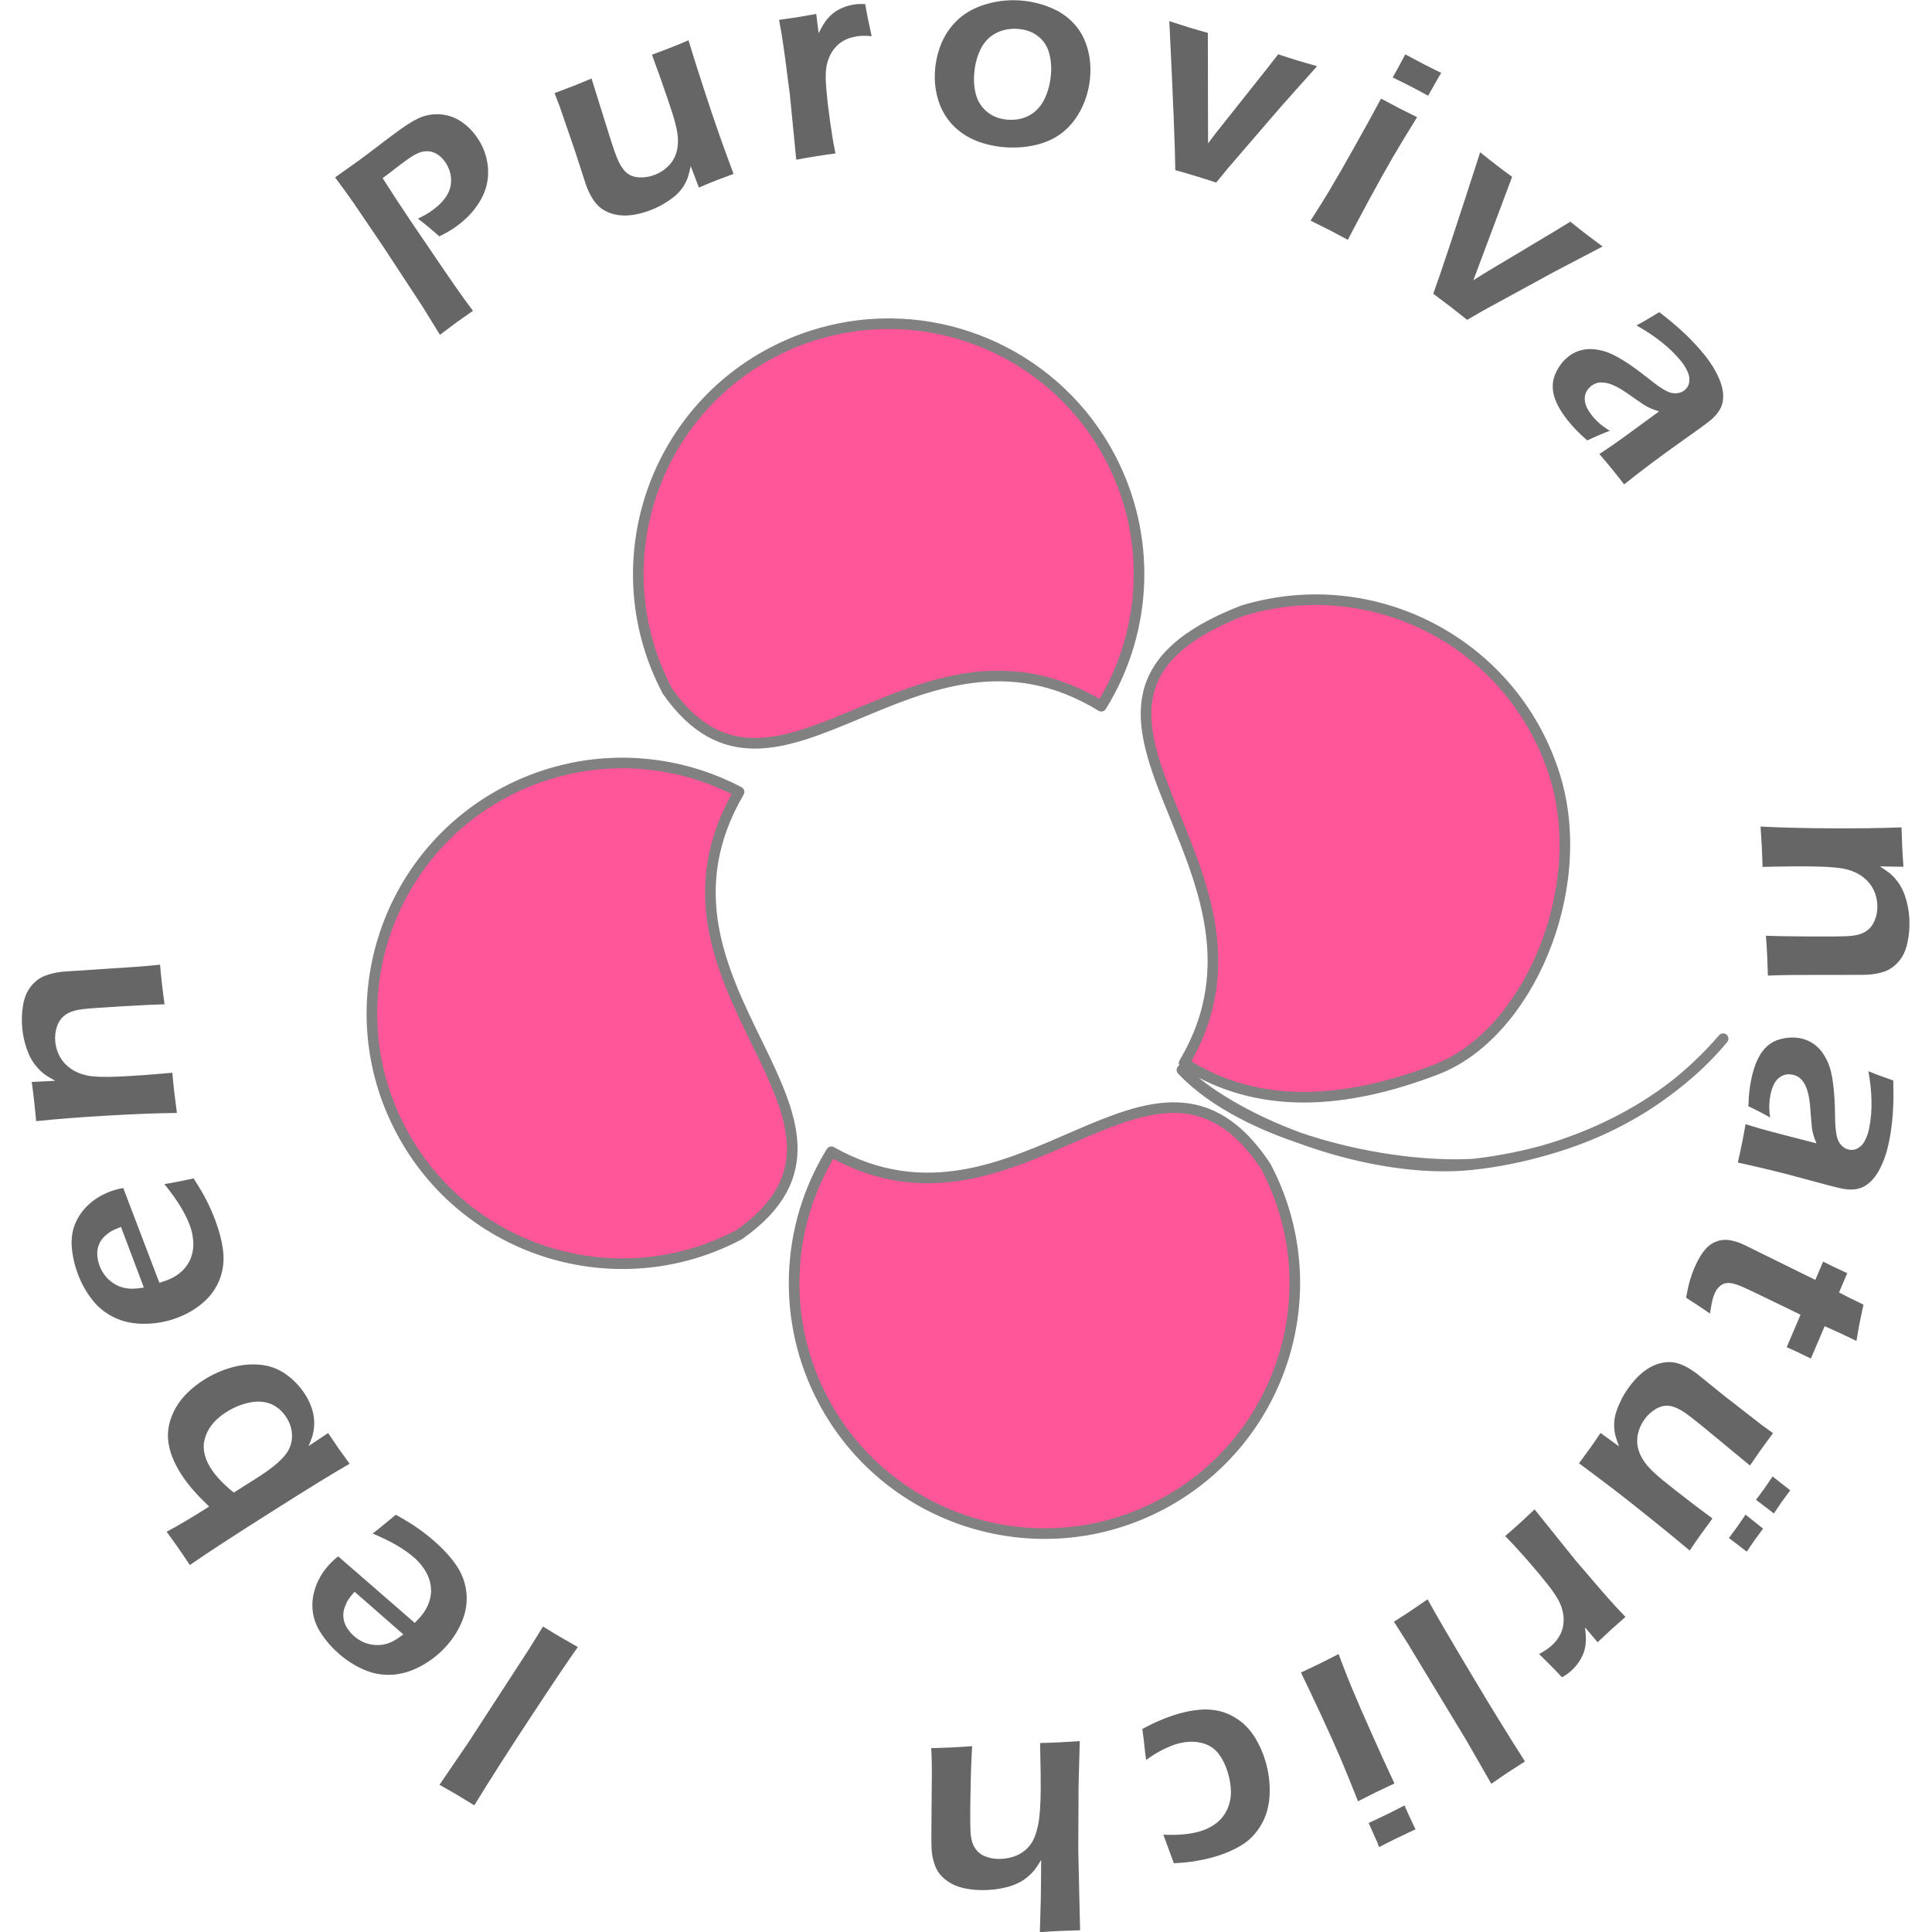
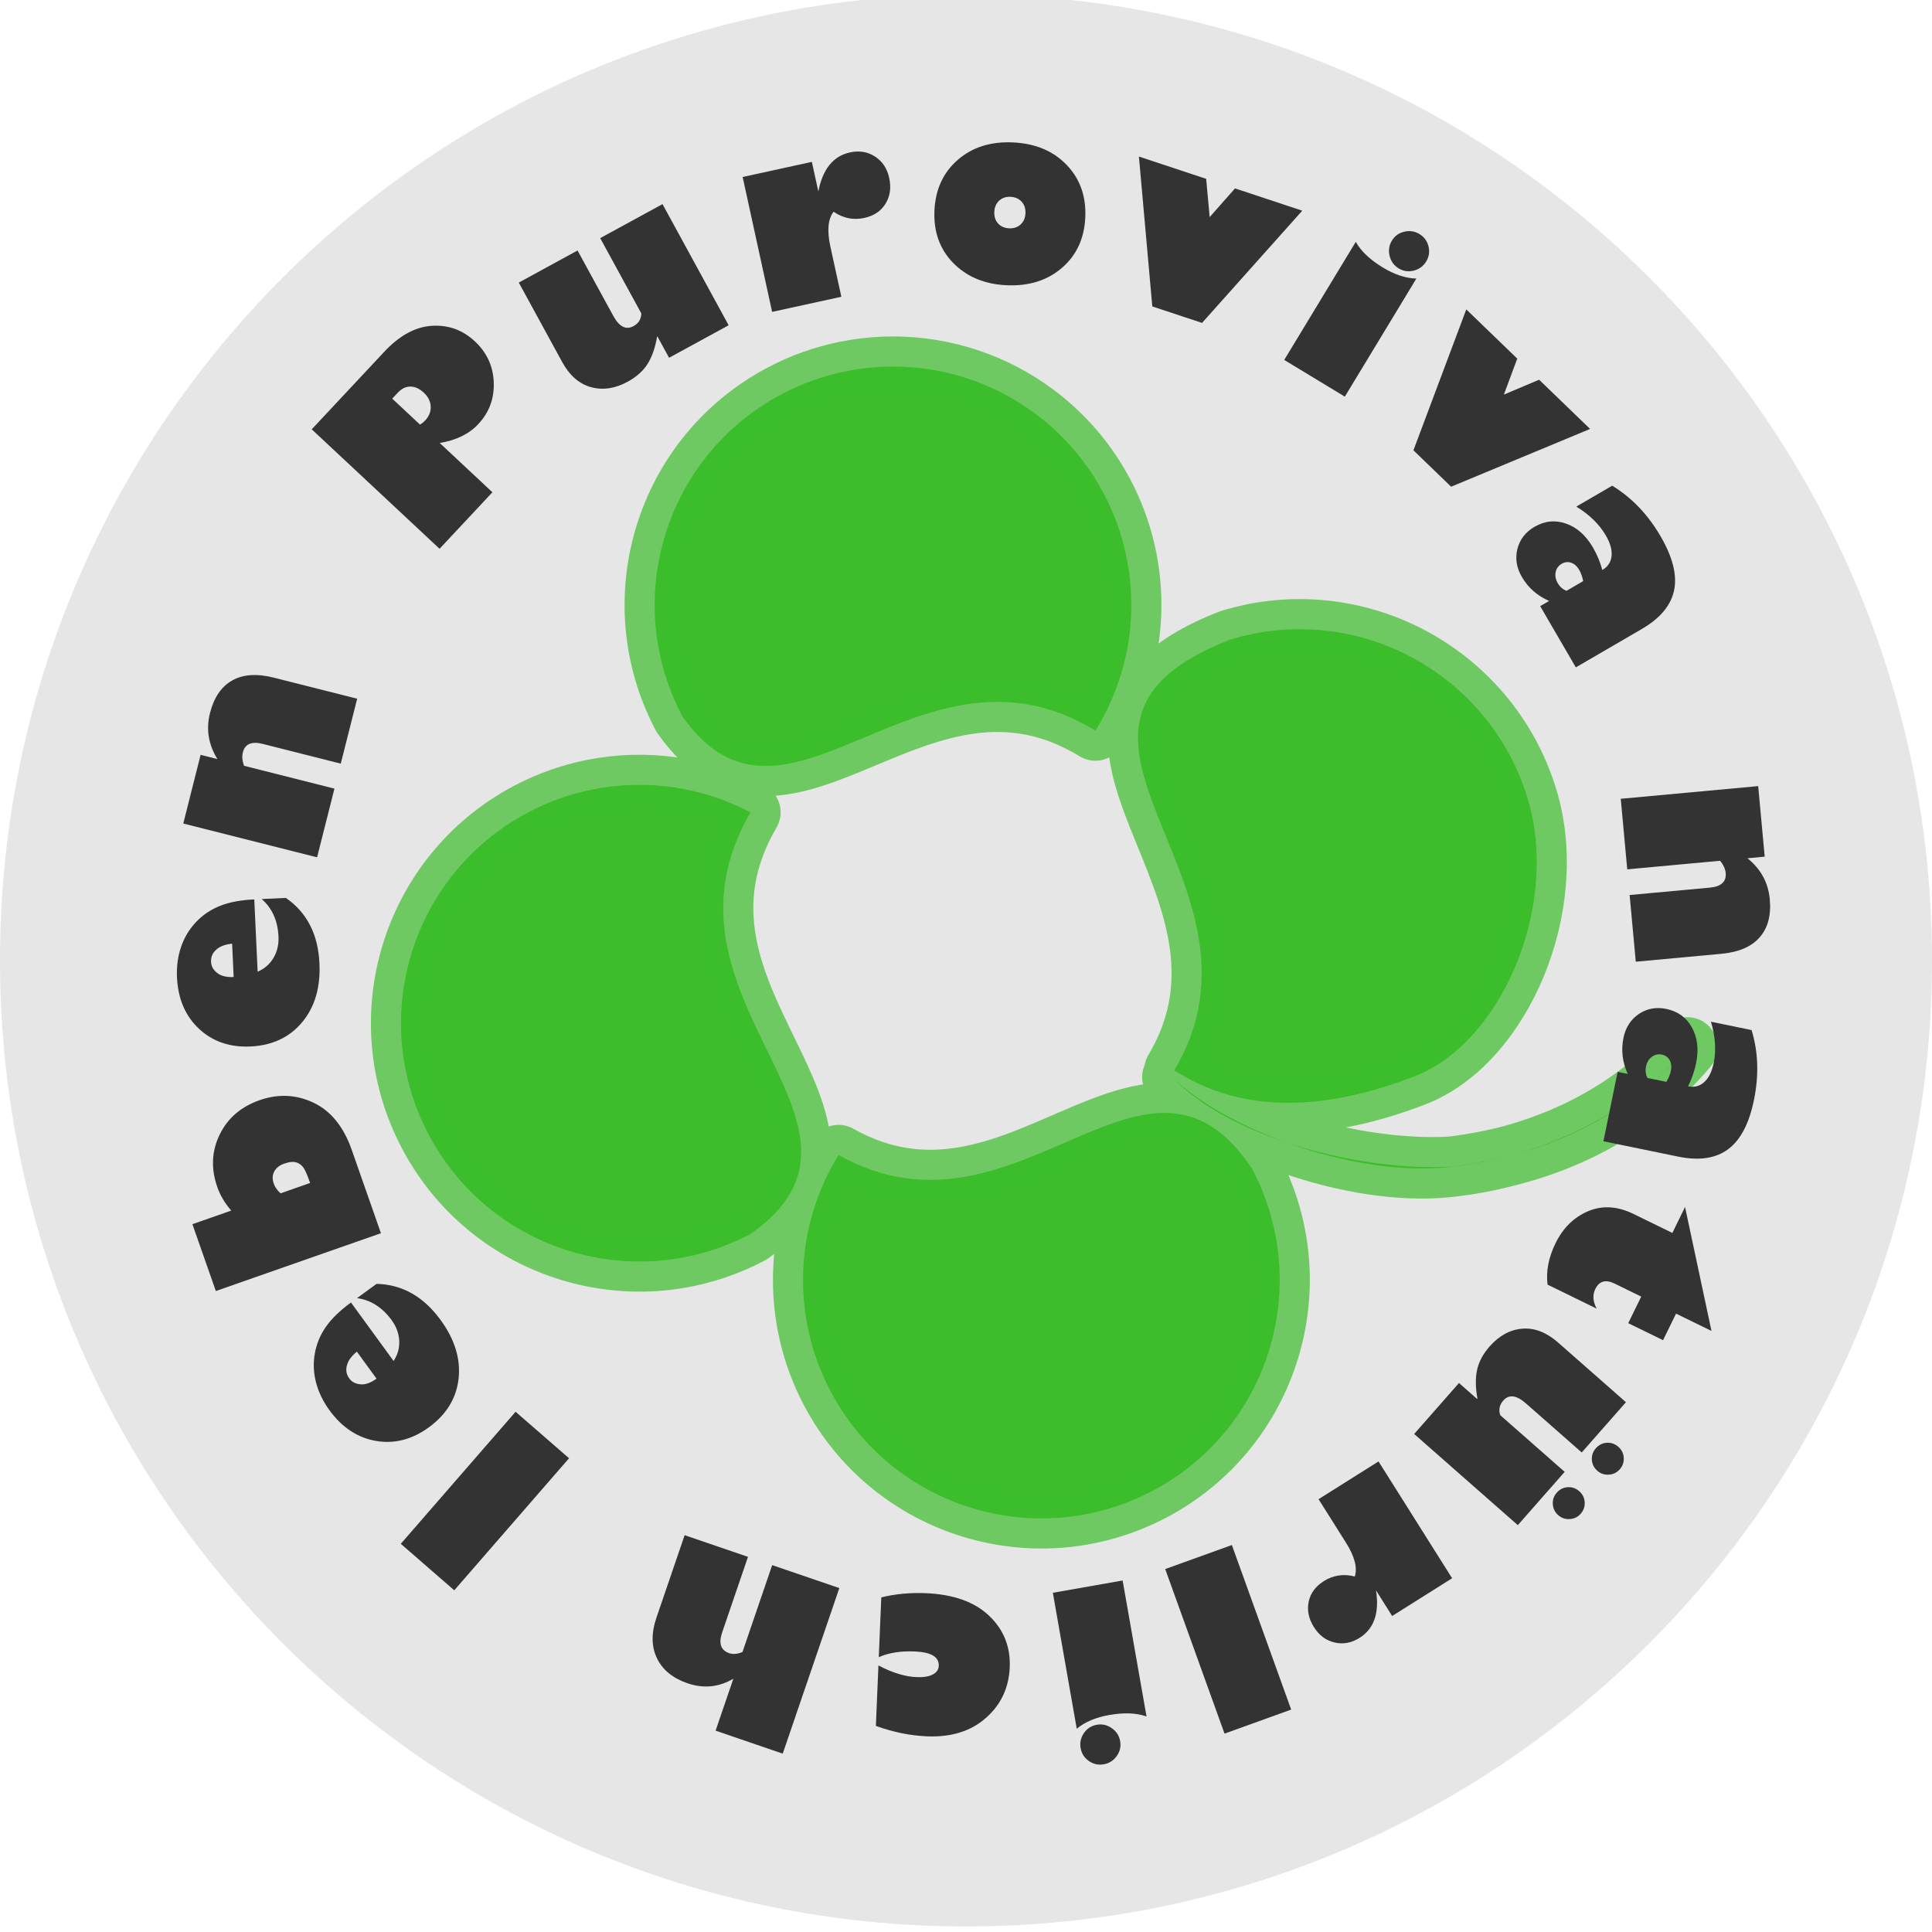
- <svg xmlns="http://www.w3.org/2000/svg" width="30mm" height="30mm" version="1.1" viewBox="0 0 30 30">
-   <g transform="matrix(.1733 0 0 .1733 -1.871 -2.499)">
-     <path d="m85.99 43.87c-2.109 0.425-4.145 1.152-6.047 2.157-10.95 5.789-15.14 19.36-9.349 30.31 9.81 13.99 22.24-8.81 38.88 1.359 4.21-6.773 4.508-15.27 0.781-22.32-4.645-8.789-14.52-13.47-24.27-11.51zm38.12 24.76c-0.653 0.136-1.299 0.301-1.937 0.494-21.67 8.391 5.347 22.71-5.279 40.55 6.641 4.269 14.45 3.698 22.61 0.567 8.162-3.132 13.72-16.02 10.65-26.16-3.371-11.11-14.67-17.82-26.04-15.45zm18.82 50.09c-7.991 0.492-20.64-2.509-26.23-8.429 4.952 4.862 16.99 9.44 26 8.478 9.01-0.962 17.45-5.192 22.49-11.28-5.515 6.396-12.96 10.11-22.27 11.23zm-80.81-35.49c-2.109 0.425-4.145 1.152-6.047 2.157-10.95 5.789-15.14 19.36-9.349 30.31 5.789 10.95 19.36 15.14 30.31 9.349 14.68-10.34-10.32-22.03-0.017-39.67-4.571-2.411-9.834-3.17-14.9-2.148zm23.17 34.39c-4.173 6.764-4.455 15.23-0.741 22.26 5.789 10.95 19.36 15.14 30.31 9.349 10.95-5.789 15.14-19.36 9.349-30.31-10.04-15.12-22.06 8.175-38.92-1.295z" style="fill-rule:evenodd;fill:#f59;opacity:.99;paint-order:fill markers stroke;stroke-dashoffset:9.692;stroke-linecap:round;stroke-linejoin:round;stroke-width:.952;stroke:#808080" />
-     <g transform="rotate(-60.14 97.88 101.9)" style="fill:#666;font-variant-caps:normal;font-variant-east-asian:normal;font-variant-ligatures:normal;font-variant-numeric:normal;stroke-width:.265" aria-label="Puroviva natürlich leben">
-       <path d="m124 31.94 1.407-2.59 2.948-5.814 2.07-4.25q0.275-0.583 0.544-1.183 0.198-0.441 0.583-1.329 1.438 0.672 2.344 1.079 0.724 0.325 2.029 0.87 1.305 0.545 2.063 0.885 1.562 0.701 2.196 1.257 0.669 0.599 1.019 1.395 0.35 0.796 0.32 1.68-0.036 0.99-0.468 1.952-0.655 1.46-1.929 2.329-1.257 0.863-2.811 0.873-1.554 0.01-3.127-0.696-0.769-0.345-1.57-0.894 0.279-1.289 0.424-2.46 0.636 0.462 1.326 0.771 0.939 0.421 1.756 0.448 0.817 0.027 1.509-0.424 0.697-0.462 1.057-1.266 0.213-0.475 0.221-0.948 8e-3 -0.472-0.214-0.857-0.21-0.38-0.571-0.637-0.344-0.263-1.068-0.588-0.634-0.284-1.289-0.551-0.655-0.267-1.153-0.49-1.131 2.157-2.107 4.152l-2.075 4.262q-1.098 2.267-1.581 3.342-0.183 0.407-0.517 1.182l-1.631-0.759q-0.317-0.142-1.708-0.739z" style="fill:#666;font-variant-caps:normal;font-variant-east-asian:normal;font-variant-ligatures:normal;font-variant-numeric:normal;stroke-width:.265" />
-       <path d="m149.6 47.58q-0.837-0.701-1.292-1.065-0.572-0.457-1.314-1.018l1.305-1.593q-0.597 0.19-1.001 0.279-0.397 0.08-0.92 0.059-0.515-0.031-1.019-0.195-0.496-0.174-1.069-0.489-0.572-0.298-1.133-0.747-1.085-0.867-1.642-1.82-0.549-0.962-0.512-1.981 0.046-1.011 0.998-2.203l0.163-0.203 2.153-2.376 2.778-3.178q0.327-0.39 0.799-0.981 0.905 0.755 1.428 1.173 0.552 0.441 1.353 1.049l-3.85 4.162q-0.439 0.49-0.745 0.833-0.288 0.341-0.412 0.496-0.557 0.698-0.726 1.325-0.151 0.626 0.169 1.278 0.33 0.66 0.921 1.133 0.562 0.449 1.236 0.639 0.61 0.17 1.209 0.077 0.608-0.086 1.303-0.498 0.505-0.295 1.197-0.981 0.494-0.479 1.589-1.73 1.332-1.508 2.654-3.102 0.944 0.786 1.447 1.189 0.572 0.457 1.304 1.01-1.223 1.293-3.014 3.275-1.783 1.973-2.915 3.29-1.125 1.308-2.439 2.893z" style="fill:#666;font-variant-caps:normal;font-variant-east-asian:normal;font-variant-ligatures:normal;font-variant-numeric:normal;stroke-width:.265" />
-       <path d="m153.5 51.82 4.808-3.424 2.725-2.075q0.836-0.643 1.665-1.314 0.145-0.117 0.901-0.76 0.706 0.913 1.049 1.337 0.398 0.492 1.072 1.287l-1.399 1.051q0.817-0.054 1.278 0.003 0.471 0.05 0.911 0.22 0.448 0.18 0.864 0.497 0.416 0.318 0.751 0.732 0.312 0.386 0.543 0.869-0.897 0.725-2.206 1.927-0.306-0.694-0.68-1.157-0.452-0.559-0.977-0.853-0.507-0.292-1.135-0.358-0.611-0.065-1.291 0.119-0.553 0.144-1.27 0.58-0.564 0.328-1.826 1.253-1.254 0.934-2.431 1.885-0.453 0.366-1.115 0.949-0.573-0.749-1.064-1.356-0.483-0.598-1.173-1.412z" style="fill:#666;font-variant-caps:normal;font-variant-east-asian:normal;font-variant-ligatures:normal;font-variant-numeric:normal;stroke-width:.265" />
-       <path d="m175.8 61.99q0.641 1.274 0.838 2.633 0.214 1.364-0.133 2.552-0.33 1.193-1.21 2.149-0.869 0.951-2.065 1.552-1.263 0.635-2.655 0.794-1.392 0.159-2.668-0.227-1.266-0.391-2.316-1.403-1.034-1.007-1.731-2.392-0.646-1.285-0.855-2.638-0.192-1.347 0.161-2.552t1.232-2.188q0.885-0.973 2.082-1.575 1.219-0.613 2.522-0.782 1.303-0.169 2.58 0.216 1.282 0.396 2.405 1.442 1.123 1.046 1.814 2.42zm-2.282 1.148q-0.485-0.964-1.346-1.489-0.844-0.519-1.964-0.428-1.115 0.102-2.212 0.654-0.964 0.485-1.567 1.163-0.597 0.689-0.717 1.61-0.114 0.932 0.365 1.885 0.49 0.975 1.335 1.467 0.861 0.497 1.975 0.395 1.131-0.097 2.261-0.665 0.92-0.463 1.528-1.129 0.609-0.667 0.717-1.582 0.114-0.904-0.376-1.879z" style="fill:#666;font-variant-caps:normal;font-variant-east-asian:normal;font-variant-ligatures:normal;font-variant-numeric:normal;stroke-width:.265" />
-       <path d="m169.6 81.74q2.368-1.383 11.31-7.111 0.22 1.069 0.397 1.843 0.189 0.822 0.41 1.675l-8.575 4.944 1.14 0.146 7.526 1.137q0.528 0.083 1.38 0.192 0.203 0.997 0.381 1.77 0.18 0.786 0.434 1.784l-4.719-0.992-7.122-1.37-1.706-0.283q-0.225-1.094-0.395-1.831-0.177-0.774-0.462-1.904z" style="fill:#666;font-variant-caps:normal;font-variant-east-asian:normal;font-variant-ligatures:normal;font-variant-numeric:normal;stroke-width:.265" />
-       <path d="m186.5 94.5q1.278-0.009 1.96-0.04l0.397-0.018q0.026 1.129 0.059 1.835 0.044 0.966 0.106 1.795-0.311-0.023-0.709-0.017l-1.651 0.013q-0.018-0.943-0.054-1.736t-0.108-1.833zm-14.79 0.003q1.867 0.101 3.122 0.119 1.988 0.034 4.581 0.003 2.594-0.019 4.925-0.088 0.03 1.215 0.058 1.822 0.025 0.557 0.107 1.808-2.164-0.075-4.126-0.098-1.962-0.01-4.492 0.055-2.53 0.065-4.004 0.133-0.026-1.129-0.058-1.81-0.029-0.644-0.113-1.944z" style="fill:#666;font-variant-caps:normal;font-variant-east-asian:normal;font-variant-ligatures:normal;font-variant-numeric:normal;stroke-width:.265" />
-       <path d="m171.5 107.3q2.703-0.459 13.09-2.665-0.172 1.078-0.278 1.865-0.114 0.836-0.207 1.712l-9.768 1.602 1.016 0.538 6.642 3.718q0.465 0.263 1.224 0.667-0.162 1.004-0.268 1.791-0.108 0.799-0.223 1.822l-4.066-2.592-6.181-3.793-1.497-0.867q0.175-1.103 0.277-1.852 0.107-0.786 0.239-1.945z" style="fill:#666;font-variant-caps:normal;font-variant-east-asian:normal;font-variant-ligatures:normal;font-variant-numeric:normal;stroke-width:.265" />
-       <path d="m178.1 124.5q0.772 0.482 1.094 0.645 0.318 0.175 0.962 0.541-0.233 1.717-0.544 2.979-0.311 1.262-0.741 2.386-0.488 1.274-1.197 2.224-0.698 0.955-1.577 1.308t-2.095-0.112q-0.66-0.253-3.299-1.476-2.628-1.219-5.498-2.359 0.36-0.871 0.644-1.613 0.271-0.707 0.611-1.665 1.344 0.687 3.15 1.485l2.826 1.255q-0.121-0.551-0.148-0.827-0.027-0.276-0.02-0.606 0.018-0.325 0.089-1.135 0.083-0.805 0.101-1.303 0.018-0.498-0.041-0.932-0.052-0.418-0.202-0.755-0.139-0.332-0.36-0.55-0.215-0.202-0.516-0.317-0.486-0.186-0.952-0.046-0.458 0.156-0.761 0.532-0.303 0.375-0.525 0.954-0.142 0.371-0.239 0.798-0.102 0.439-0.136 1.223-0.567-0.496-1.751-1.322 0.176-0.875 0.328-1.375 0.152-0.5 0.311-0.917 0.559-1.459 1.312-2.247 0.753-0.787 1.783-0.911 1.026-0.112 1.894 0.221 0.498 0.191 0.918 0.551 0.42 0.36 0.697 0.851 0.277 0.491 0.443 1.166 0.178 0.679 0.14 1.82-0.027 1.145-0.302 2.939-0.076 0.476-0.13 0.999-0.043 0.528-0.022 0.855 0.017 0.338 0.134 0.622 0.129 0.288 0.313 0.465 0.18 0.189 0.412 0.277 0.452 0.173 0.88-8e-3 0.424-0.17 0.721-0.6 0.305-0.414 0.522-0.982 0.807-2.108 0.776-5.042z" style="fill:#666;font-variant-caps:normal;font-variant-east-asian:normal;font-variant-ligatures:normal;font-variant-numeric:normal;stroke-width:.265" />
-       <path d="m144.7 156.5q1.28 2.524 3.019 5.578 1.729 3.061 3.208 5.413-0.974 0.595-1.548 0.964-0.678 0.435-1.427 0.945l-1.024-1.848q-0.029 0.667-0.095 1.092-0.076 0.432-0.285 0.934-0.219 0.509-0.546 0.94-0.338 0.438-0.81 0.873-0.482 0.442-1.067 0.817-0.929 0.596-1.929 0.899-1.003 0.32-1.853 0.143-0.85-0.177-1.406-0.675-0.555-0.498-0.991-1.177-0.181-0.282-0.545-0.918l-2.708-4.702q-0.568-0.977-1.247-2.058 0.838-0.508 1.423-0.883 0.793-0.509 1.584-1.046 0.499 0.962 1.821 3.297 1.328 2.345 1.797 3.076 0.529 0.825 1.112 1.158t1.303 0.239q0.71-0.087 1.347-0.496 0.626-0.402 1.015-0.99 0.389-0.588 0.491-1.302 0.116-0.738-0.096-1.574-0.229-0.885-1.192-2.639-0.853-1.56-2.398-4.105 0.817-0.495 1.464-0.91 0.658-0.422 1.584-1.046z" style="fill:#666;font-variant-caps:normal;font-variant-east-asian:normal;font-variant-ligatures:normal;font-variant-numeric:normal;stroke-width:.265" />
-       <path d="m130.5 175.8q0.117 0.902 0.196 1.255 0.067 0.357 0.192 1.086-1.475 0.909-2.648 1.47-1.173 0.561-2.314 0.941-1.294 0.431-2.479 0.486-1.181 0.066-2.012-0.389-0.831-0.455-1.243-1.691-0.223-0.671-0.952-3.487-0.725-2.804-1.665-5.746 0.902-0.274 1.655-0.525 0.718-0.239 1.675-0.584 0.321 1.475 0.85 3.377l0.823 2.981q0.349-0.443 0.545-0.639 0.196-0.196 0.455-0.4 0.263-0.192 0.934-0.651 0.675-0.447 1.071-0.749 0.396-0.302 0.694-0.623 0.29-0.306 0.455-0.635 0.169-0.318 0.196-0.627 0.02-0.294-0.082-0.6-0.165-0.494-0.569-0.765-0.412-0.255-0.894-0.251-0.482 4e-3 -1.071 0.2-0.377 0.125-0.769 0.321-0.404 0.2-1.032 0.67 0.024-0.753-0.09-2.192 0.788-0.419 1.271-0.619 0.482-0.2 0.906-0.341 1.483-0.494 2.569-0.411 1.086 0.083 1.835 0.801 0.737 0.722 1.031 1.604 0.169 0.506 0.157 1.059-0.012 0.553-0.216 1.078t-0.62 1.082q-0.412 0.569-1.318 1.263-0.902 0.706-2.463 1.631-0.416 0.243-0.855 0.533-0.435 0.302-0.675 0.525-0.251 0.227-0.396 0.498-0.141 0.282-0.161 0.537-0.031 0.259 0.047 0.494 0.153 0.459 0.565 0.675 0.4 0.22 0.922 0.177 0.514-0.027 1.09-0.219 2.142-0.713 4.389-2.599z" style="fill:#666;font-variant-caps:normal;font-variant-east-asian:normal;font-variant-ligatures:normal;font-variant-numeric:normal;stroke-width:.265" />
-       <path d="m104.6 174.3q0.067-0.695 0.169-2.568 1.007-0.357 1.59-0.489t1.101-0.194q0.911-0.109 1.658-0.023 0.735 0.087 1.254 0.463 0.521 0.388 0.762 0.946 0.231 0.572 0.305 1.2 0.019 0.16 0.039 0.432 0.02 0.272 0.11 1.76l0.327 5.157 1.773-0.211q0.026 0.746 0.172 2.39l-1.86 0.222q0.011 0.723 0.141 2.444l-1.419 0.456q-0.445 0.141-1.713 0.616-0.112-1.673-0.273-3.127l-3.128 0.373q-0.112-1.673-0.197-2.387l3.14-0.374q-0.339-5.043-0.433-5.831-0.091-0.763-0.301-1.163-0.222-0.398-0.614-0.539-0.392-0.141-0.81-0.091-0.308 0.037-0.634 0.126-0.339 0.09-1.162 0.413z" style="fill:#666;font-variant-caps:normal;font-variant-east-asian:normal;font-variant-ligatures:normal;font-variant-numeric:normal;stroke-width:.265" />
-       <path d="m87.12 170.8q1.084 0.129 1.664 0.185 0.728 0.07 1.657 0.135l-0.222 2.047q0.396-0.485 0.686-0.781 0.289-0.284 0.738-0.552 0.448-0.256 0.96-0.394 0.51-0.125 1.163-0.174 0.641-0.063 1.358 6e-3 1.383 0.133 2.369 0.627 0.985 0.506 1.512 1.379 0.514 0.872 0.368 2.39l-0.025 0.259-0.504 3.166-0.59 4.18q-0.061 0.505-0.134 1.258-1.17-0.138-1.837-0.202-0.704-0.068-1.706-0.139l0.95-5.59q0.1-0.651 0.169-1.105 0.055-0.443 0.074-0.641 0.086-0.889-0.117-1.506-0.216-0.606-0.84-0.978-0.637-0.373-1.39-0.445-0.716-0.069-1.384 0.141-0.604 0.191-1.054 0.596-0.463 0.404-0.819 1.13-0.262 0.523-0.466 1.475-0.152 0.671-0.385 2.318-0.291 1.99-0.527 4.048-1.22-0.142-1.862-0.204-0.728-0.07-1.644-0.134 0.318-1.751 0.734-4.39 0.415-2.626 0.643-4.349 0.227-1.71 0.462-3.756zm3.442 15.23-0.304 1.989q-0.812-0.103-1.282-0.148-0.469-0.045-1.237-0.094l0.267-1.993q0.738 0.096 1.22 0.142 0.42 0.04 1.336 0.104zm4.173 0.402-0.291 1.99q-0.825-0.104-1.294-0.15-0.469-0.045-1.237-0.094 0.05-0.257 0.267-1.993 0.738 0.096 1.22 0.142 0.42 0.04 1.336 0.104z" style="fill:#666;font-variant-caps:normal;font-variant-east-asian:normal;font-variant-ligatures:normal;font-variant-numeric:normal;stroke-width:.265" />
-       <path d="m81.56 169.4-2.148 5.497-1.143 3.228q-0.347 0.996-0.674 2.011-0.057 0.177-0.338 1.129-1.09-0.377-1.61-0.544-0.602-0.194-1.601-0.489l0.595-1.646q-0.654 0.493-1.071 0.697-0.421 0.216-0.883 0.315-0.474 0.095-0.996 0.057t-1.03-0.201q-0.472-0.152-0.93-0.43 0.353-1.098 0.791-2.82 0.636 0.413 1.202 0.596 0.685 0.22 1.284 0.179 0.584-0.034 1.146-0.322 0.546-0.28 1.015-0.807 0.384-0.424 0.745-1.18 0.292-0.584 0.842-2.048 0.538-1.468 1.002-2.909 0.179-0.555 0.413-1.404 0.89 0.312 1.633 0.552 0.732 0.236 1.755 0.539z" style="fill:#666;font-variant-caps:normal;font-variant-east-asian:normal;font-variant-ligatures:normal;font-variant-numeric:normal;stroke-width:.265" />
-       <path d="m69.8 165.1q-1.102 1.793-3.759 6.538-2.674 4.751-4.495 8.264-1.143-0.598-1.632-0.841-0.655-0.327-1.609-0.775l2.286-3.918 4.893-8.841 1.074-2.042q0.899 0.476 1.532 0.791 0.211 0.105 1.709 0.825z" style="fill:#666;font-variant-caps:normal;font-variant-east-asian:normal;font-variant-ligatures:normal;font-variant-numeric:normal;stroke-width:.265" />
-       <path d="m52.75 172.5q-0.756 1.031-1.138 1.596l-0.222 0.329q-0.921-0.652-1.507-1.048-0.802-0.541-1.504-0.986 0.204-0.236 0.437-0.558l0.975-1.332q0.767 0.548 1.425 0.993t1.535 1.007zm8.823-11.87q-1.195 1.437-1.958 2.434-1.214 1.575-2.736 3.674-1.533 2.092-2.869 4.004-0.993-0.701-1.497-1.041-0.463-0.312-1.514-0.993 1.352-1.691 2.541-3.252 1.179-1.568 2.636-3.637 1.457-2.069 2.283-3.292 0.921 0.652 1.487 1.034 0.534 0.361 1.627 1.069z" style="fill:#666;font-variant-caps:normal;font-variant-east-asian:normal;font-variant-ligatures:normal;font-variant-numeric:normal;stroke-width:.265" />
-       <path d="m44.76 150.4q0.397-0.324 0.933-0.703t1.296-0.973q1.562 0.934 2.805 2.129 0.724 0.696 1.266 1.475 0.542 0.779 0.796 1.677 0.237 0.899 0.134 1.883t-0.645 1.995q-0.559 1.011-1.375 1.86-1.083 1.127-2.438 1.82-1.364 0.685-2.688 0.667-1.333-9e-3 -2.406-0.593-1.09-0.584-2.137-1.589-0.581-0.559-1.129-1.223-0.557-0.656-1.2-1.669l1.748-2.087q0.894 1.737 1.886 2.691 0.608 0.584 1.351 0.903 0.734 0.31 1.557 0.241 0.806-0.069 1.534-0.486 0.72-0.426 1.304-1.035 0.817-0.849 1.159-1.725 0.325-0.875 0.008-1.833-0.317-0.959-1.14-1.749-0.402-0.387-1.069-0.839-0.684-0.451-1.552-0.838z" style="fill:#666;font-variant-caps:normal;font-variant-east-asian:normal;font-variant-ligatures:normal;font-variant-numeric:normal;stroke-width:.265" />
-       <path d="m43.26 144.4-3.557 1.919-5.021 2.853-6.104 3.692q-0.567-0.933-0.954-1.539-0.507-0.794-0.989-1.502l2.608-1.401q0.96-0.525 3.065-1.722-0.715-0.014-1.106-0.073-0.398-0.07-0.78-0.208-0.4-0.142-0.733-0.341-0.333-0.199-0.695-0.513-0.369-0.324-0.738-0.765-0.37-0.441-0.69-0.943-0.554-0.868-0.863-1.789-0.315-0.932-0.212-1.807 0.097-0.886 0.601-1.502 0.487-0.62 1.177-1.061 0.45-0.287 1.434-0.842l4.728-2.666q0.731-0.422 1.661-1.017 0.52 0.86 0.934 1.508 0.447 0.7 1.042 1.586-1.327 0.641-3.546 1.867-2.226 1.215-3.125 1.789-0.826 0.527-1.112 1.093-0.303 0.562-0.189 1.225 0.097 0.659 0.491 1.276 0.507 0.794 1.177 1.22 0.646 0.412 1.443 0.462 0.656 0.037 1.633-0.278 1.025-0.331 2.931-1.401 0.922-0.515 3.575-2.121 0.506 0.839 0.887 1.435 0.36 0.564 1.029 1.565z" style="fill:#666;font-variant-caps:normal;font-variant-east-asian:normal;font-variant-ligatures:normal;font-variant-numeric:normal;stroke-width:.265" />
-       <path d="m28.18 101.2q-2.094-0.211-7.522-0.536-5.441-0.338-9.396-0.447 0.04-1.289 0.047-1.835 0.009-0.732-0.004-1.786l4.523 0.352 10.09 0.555 2.306 0.077q-0.037 1.017-0.045 1.724-0.003 0.236 0.002 1.898z" style="fill:#666;font-variant-caps:normal;font-variant-east-asian:normal;font-variant-ligatures:normal;font-variant-numeric:normal;stroke-width:.265" />
-       <path d="m27.85 80.19q0.686 0.3 2.49 0.961 0.02 1.369-0.062 2.289t-0.262 1.832q-0.316 1.594-0.883 2.796-0.565 1.19-1.592 1.973-1.04 0.78-2.358 0.987-1.318 0.207-2.668-0.061-1.496-0.296-2.792-1.097-1.308-0.803-2.01-1.915-0.712-1.127-0.839-2.404-0.139-1.279 0.122-2.593 0.246-1.241 0.784-2.298 0.526-1.059 1.381-1.674 0.858-0.627 1.935-0.831 1.067-0.218 2.284 0.023 0.572 0.113 1.156 0.355l-1.755 8.92q0.445 0.114 0.713 0.167 0.815 0.162 1.552 0.017 0.737-0.145 1.317-0.586 0.581-0.441 0.959-1.138 0.366-0.699 0.508-1.417 0.166-0.839 0.177-1.849 0.013-1.022-0.158-2.459zm-6.472 6.885 1.14-5.691q-0.584-0.116-0.871-0.135-0.287-0.019-0.666 0.045-0.389 0.049-0.7 0.215-0.323 0.164-0.564 0.419-0.24 0.256-0.415 0.626-0.172 0.358-0.259 0.796-0.101 0.511-0.039 1.029 0.064 0.506 0.289 0.968 0.225 0.462 0.551 0.792 0.329 0.318 0.658 0.51 0.317 0.189 0.876 0.426z" style="fill:#666;font-variant-caps:normal;font-variant-east-asian:normal;font-variant-ligatures:normal;font-variant-numeric:normal;stroke-width:.265" />
-       <path d="m32.24 75.29q-2.038-1.205-7.202-3.92-5.17-2.732-7.791-3.978 0.492-0.988 0.835-1.718 0.343-0.73 0.711-1.571 1.493 0.935 3.853 2.182 0.304-1.2 0.543-1.883 0.228-0.688 0.528-1.328 0.828-1.762 1.954-2.699 1.12-0.954 2.754-1.076 1.623-0.128 3.452 0.732 1.28 0.602 2.318 1.542 1.032 0.924 1.632 2.097 0.594 1.156 0.546 2.395-0.048 1.238-0.618 2.451-0.274 0.584-0.624 1.036-0.333 0.446-0.736 0.778-0.397 0.32-0.825 0.53-0.422 0.199-0.797 0.297-0.37 0.087-0.989 0.151l1.887 0.942q-0.455 0.91-0.703 1.437-0.19 0.404-0.727 1.604zm-7.405-7.716 1.877 0.992q0.602 0.324 1.185 0.598 1.392 0.654 2.332 0.754 0.934 0.083 1.694-0.396 0.76-0.479 1.161-1.332 0.438-0.932 0.266-1.848-0.183-0.922-0.98-1.735-0.791-0.824-1.857-1.325-1.538-0.723-2.854-0.342-1.317 0.381-2.066 1.975-0.243 0.516-0.417 1.12-0.185 0.598-0.34 1.54z" style="fill:#666;font-variant-caps:normal;font-variant-east-asian:normal;font-variant-ligatures:normal;font-variant-numeric:normal;stroke-width:.265" />
-       <path d="m45.71 48.42q0.464 0.589 1.743 2.022-0.628 1.217-1.134 1.989-0.505 0.773-1.095 1.492-1.03 1.257-2.097 2.05-1.059 0.784-2.334 0.989-1.285 0.198-2.544-0.241-1.26-0.439-2.324-1.312-1.18-0.967-1.945-2.284-0.775-1.324-0.87-2.637-0.097-1.33 0.394-2.515 0.481-1.193 1.33-2.229 0.802-0.978 1.775-1.656 0.963-0.686 2.007-0.825 1.052-0.148 2.098 0.18 1.044 0.311 2.003 1.097 0.451 0.369 0.852 0.859l-5.753 7.039q0.339 0.31 0.55 0.483 0.643 0.527 1.361 0.746 0.718 0.22 1.438 0.104t1.382-0.551q0.652-0.444 1.116-1.01 0.542-0.662 1.028-1.547 0.493-0.895 1.02-2.243zm-8.954 3.02 3.689-4.481q-0.46-0.377-0.705-0.529t-0.609-0.275q-0.366-0.14-0.719-0.14-0.362-0.008-0.695 0.104-0.333 0.112-0.661 0.356-0.321 0.234-0.604 0.58-0.33 0.403-0.52 0.889-0.182 0.476-0.202 0.989-0.02 0.513 0.113 0.958 0.14 0.436 0.34 0.759 0.19 0.316 0.572 0.789z" style="fill:#666;font-variant-caps:normal;font-variant-east-asian:normal;font-variant-ligatures:normal;font-variant-numeric:normal;stroke-width:.265" />
-       <path d="m51.8 46.22q-1.439-2.436-3.37-5.374-1.921-2.944-3.547-5.197 0.934-0.656 1.483-1.061 0.649-0.478 1.364-1.035l1.14 1.779q-0.014-0.667 0.025-1.096 0.049-0.436 0.224-0.951 0.186-0.522 0.485-0.973 0.309-0.459 0.752-0.923 0.453-0.472 1.013-0.884 0.889-0.654 1.867-1.02 0.981-0.383 1.84-0.261 0.86 0.122 1.446 0.584 0.586 0.462 1.064 1.111 0.199 0.27 0.602 0.881l3.003 4.519q0.629 0.938 1.376 1.975-0.804 0.561-1.363 0.973-0.759 0.559-1.514 1.145-0.56-0.928-2.028-3.174-1.475-2.256-1.99-2.955-0.581-0.789-1.183-1.085-0.603-0.296-1.316-0.156-0.703 0.133-1.312 0.581-0.599 0.441-0.95 1.053-0.35 0.612-0.406 1.331-0.069 0.744 0.197 1.565 0.285 0.868 1.359 2.557 0.951 1.502 2.656 3.943-0.784 0.546-1.403 1.002-0.629 0.463-1.514 1.145z" style="fill:#666;font-variant-caps:normal;font-variant-east-asian:normal;font-variant-ligatures:normal;font-variant-numeric:normal;stroke-width:.265" />
-     </g>
+ <svg xmlns="http://www.w3.org/2000/svg" width="209mm" height="209mm" version="1.1" viewBox="0 0 209 209">
+   <circle cx="104.5" cy="103.9" r="104.5" style="fill-rule:evenodd;fill:#e6e6e6;paint-order:fill markers stroke" />
+   <path d="m91.51 40.16c-2.424 0.489-4.764 1.324-6.95 2.479-12.59 6.654-17.4 22.25-10.75 34.84 11.28 16.08 25.56-10.13 44.69 1.562 4.839-7.785 5.181-17.55 0.898-25.66-5.339-10.1-16.69-15.48-27.89-13.22zm43.81 28.46c-0.75 0.156-1.493 0.346-2.226 0.568-24.91 9.645 6.146 26.1-6.068 46.6 7.633 4.907 16.61 4.251 25.99 0.651s15.77-18.41 12.24-30.07c-3.875-12.77-16.86-20.48-29.93-17.76zm21.63 57.58c-9.185 0.566-23.73-2.884-30.14-9.689 5.692 5.589 19.53 10.85 29.89 9.745 10.36-1.106 20.05-5.968 25.85-12.96-6.339 7.352-14.9 11.62-25.6 12.91zm-92.88-40.79c-2.424 0.489-4.764 1.324-6.95 2.48-12.59 6.654-17.4 22.25-10.75 34.84 6.654 12.59 22.25 17.4 34.84 10.75 16.87-11.88-11.86-25.32-0.019-45.6-5.254-2.771-11.3-3.644-17.13-2.469zm26.64 39.53c-4.797 7.775-5.121 17.51-0.852 25.58 6.654 12.59 22.25 17.4 34.84 10.75 12.59-6.654 17.4-22.25 10.75-34.84-11.55-17.38-25.36 9.397-44.74-1.489z" style="fill-rule:evenodd;fill:#3dbd2b;paint-order:fill markers stroke;stroke-dashoffset:9.692;stroke-linecap:round;stroke-linejoin:round;stroke-opacity:.699;stroke-width:6.511;stroke:#3dbd2b" />
+   <g transform="rotate(214.6 105.1 102)" style="fill:#333;font-variant-caps:normal;font-variant-east-asian:normal;font-variant-ligatures:normal;font-variant-numeric:normal;stroke-width:.265" aria-label="Puroviva natürlich leben">
+     <path d="m195.4 107.2-1.691 11.35q-0.536 3.594-2.651 5.248-2.103 1.655-4.789 1.255-2.625-0.391-4.193-2.493-1.568-2.102-1.184-4.678 0.32-2.147 2.27-4.038l-7.716-1.15 1.234-8.28zm-5.282 7.677-4.073-0.607q-0.153 0.353-0.201 0.672-0.139 0.932 0.364 1.597 0.503 0.664 1.46 0.807 0.945 0.141 1.557-0.269 0.625-0.408 0.76-1.316z" style="fill:#333;font-variant-caps:normal;font-variant-east-asian:normal;font-variant-ligatures:normal;font-variant-numeric:normal;stroke-width:.265" />
+     <path d="m178 148.8-13.33-6.724 3.306-6.556 2.337 1.178 0.022-0.044q-0.765-1.65-0.822-2.998-0.056-1.348 0.675-2.799 1.055-2.093 2.944-2.752 1.882-0.648 4.119 0.48l8.726 4.401-3.261 6.467-7.187-3.624q-1.816-0.916-2.442 0.324-0.419 0.831 0.078 1.609l8.294 4.183z" style="fill:#333;font-variant-caps:normal;font-variant-east-asian:normal;font-variant-ligatures:normal;font-variant-numeric:normal;stroke-width:.265" />
+     <path d="m164.9 159.5q1.482 3.39-0.415 5.419-1.059 1.132-2.488 1.171-1.429 0.039-2.57-1.028-1.196-1.118-1.261-2.538-0.065-1.402 1.02-2.561 1.237-1.323 3.114-1.333 0.073-1.494-1.848-3.29l-4.067-3.804 5.235-5.598 10.91 10.2-5.235 5.598z" style="fill:#333;font-variant-caps:normal;font-variant-east-asian:normal;font-variant-ligatures:normal;font-variant-numeric:normal;stroke-width:.265" />
+     <path d="m142.4 162.7q3.011-1.875 6.097-1.284 3.082 0.608 4.898 3.525t1.03 5.948-3.849 4.939q-3.085 1.921-6.152 1.289-3.078-0.625-4.894-3.542-1.809-2.906-1.007-5.933 0.792-3.021 3.877-4.942zm5.061 8.128q0.632-0.393 0.776-1.053 0.14-0.643-0.26-1.285t-1.039-0.8q-0.649-0.151-1.281 0.242-0.642 0.4-0.793 1.049-0.151 0.649 0.249 1.291 0.406 0.653 1.056 0.804t1.291-0.249z" style="fill:#333;font-variant-caps:normal;font-variant-east-asian:normal;font-variant-ligatures:normal;font-variant-numeric:normal;stroke-width:.265" />
+     <path d="m138.5 182.3-7.358 2.147-2.662-3.189-0.493 4.11-7.358 2.147 2.031-16.15 5.441-1.588z" style="fill:#333;font-variant-caps:normal;font-variant-east-asian:normal;font-variant-ligatures:normal;font-variant-numeric:normal;stroke-width:.265" />
+     <path d="m108.5 188.3q0.891-0.053 1.573 0.553 0.682 0.606 0.735 1.497 0.053 0.891-0.554 1.561-0.606 0.67-1.498 0.722-0.891 0.053-1.56-0.541-0.669-0.594-0.722-1.485-0.053-0.891 0.54-1.573 0.593-0.681 1.485-0.734zm-2.201 0.18-0.883-14.91 7.651-0.453 0.883 14.91q-1.561-0.765-3.975-0.622-2.241 0.133-3.676 1.075z" style="fill:#333;font-variant-caps:normal;font-variant-east-asian:normal;font-variant-ligatures:normal;font-variant-numeric:normal;stroke-width:.265" />
+     <path d="m99.96 188.8-7.562-1.251-1.018-4.028-2.225 3.491-7.562-1.251 8.825-13.68 5.592 0.925z" style="fill:#333;font-variant-caps:normal;font-variant-east-asian:normal;font-variant-ligatures:normal;font-variant-numeric:normal;stroke-width:.265" />
+     <path d="m78.05 178-1.911 4.062q-3.695 0.221-7.421-1.532-3.546-1.668-4.517-3.976-0.971-2.307 0.497-5.427l3.517-7.474 6.935 3.263-0.475 1.01q2.065-0.399 3.906 0.467 1.549 0.729 2.111 2.213 0.557 1.496-0.161 3.022-0.818 1.739-2.61 2.226-1.797 0.498-3.862-0.474-1.212-0.57-2.22-1.428-0.444 0.943 0.038 1.813 0.47 0.865 1.761 1.473 1.908 0.898 4.412 0.76zm-4.304-8.097-0.887 1.885q0.528 0.509 1.033 0.747 0.628 0.296 1.163 0.15t0.783-0.673q0.259-0.55 0.029-1.11-0.241-0.566-0.869-0.861-0.64-0.301-1.252-0.137z" style="fill:#333;font-variant-caps:normal;font-variant-east-asian:normal;font-variant-ligatures:normal;font-variant-numeric:normal;stroke-width:.265" />
+     <path d="m39.77 158.4 1.437-1.201q-2.773-0.205-4.498-2.27-1.678-2.008-1.445-4.013 0.215-2.006 2.414-3.842l7.12-5.947 4.643 5.559-6.682 5.581q-1.428 1.193-0.521 2.278 0.437 0.523 1.254 0.747l7.739-6.464 4.913 5.883-11.46 9.572z" style="fill:#333;font-variant-caps:normal;font-variant-east-asian:normal;font-variant-ligatures:normal;font-variant-numeric:normal;stroke-width:.265" />
+     <path d="m34.42 140.4-4.133 1.754q-2.902-2.298-4.511-6.089-1.531-3.608-0.717-5.974 0.814-2.367 3.988-3.714l7.603-3.227 2.995 7.055-1.027 0.436q1.806 1.08 2.6 2.952 0.669 1.575 0.098 3.057-0.582 1.486-2.134 2.145-1.77 0.751-3.429-0.08-1.671-0.827-2.563-2.927-0.523-1.233-0.703-2.545-0.959 0.407-1.181 1.377-0.227 0.958 0.331 2.271 0.824 1.941 2.782 3.508zm2.189-8.905-1.918 0.814q0.054 0.731 0.273 1.245 0.271 0.639 0.767 0.887 0.496 0.248 1.032 0.02 0.559-0.237 0.762-0.808 0.198-0.582-0.074-1.222-0.276-0.651-0.842-0.936z" style="fill:#333;font-variant-caps:normal;font-variant-east-asian:normal;font-variant-ligatures:normal;font-variant-numeric:normal;stroke-width:.265" />
+     <path d="m19.12 109.1 4.145-0.623 0.475 3.164 3.164-0.475q1.607-0.241 1.391-1.676-0.159-1.055-1.327-1.657l5.85-0.879q1.446 1.614 1.832 4.177 0.411 2.735-0.938 4.857-1.351 2.109-4.209 2.539l-4.624 0.695 0.464 3.091-9.968-9.414 4.219-0.634z" style="fill:#333;font-variant-caps:normal;font-variant-east-asian:normal;font-variant-ligatures:normal;font-variant-numeric:normal;stroke-width:.265" />
+     <path d="m20.69 83.71 14.83 1.75-0.86 7.292-2.599-0.307-0.006 0.049q1.284 1.288 1.799 2.535 0.515 1.247 0.324 2.861-0.275 2.328-1.823 3.594-1.547 1.254-4.035 0.96l-9.706-1.145 0.849-7.193 7.994 0.943q2.02 0.238 2.183-1.141 0.109-0.924-0.624-1.485l-9.225-1.089zm-1.473 5.284q-0.084 0.714-0.637 1.161-0.563 0.433-1.278 0.349-0.714-0.084-1.149-0.635-0.445-0.565-0.361-1.279 0.084-0.714 0.647-1.147 0.552-0.447 1.267-0.363 0.714 0.084 1.16 0.649 0.434 0.551 0.35 1.265zm-0.75 6.356q-0.084 0.714-0.637 1.161-0.563 0.433-1.278 0.349-0.714-0.084-1.149-0.635-0.445-0.565-0.361-1.279 0.084-0.714 0.647-1.147 0.552-0.447 1.267-0.363 0.714 0.084 1.16 0.649 0.434 0.551 0.35 1.265z" style="fill:#333;font-variant-caps:normal;font-variant-east-asian:normal;font-variant-ligatures:normal;font-variant-numeric:normal;stroke-width:.265" />
+     <path d="m29.31 69.19q-2.547-2.684-1.453-5.237 0.611-1.425 1.941-1.948 1.33-0.523 2.767 0.093 1.505 0.645 2.049 1.957 0.537 1.296-0.088 2.755-0.713 1.664-2.475 2.313 0.44 1.43 2.857 2.465l5.119 2.193-3.019 7.045-13.73-5.881 3.019-7.045z" style="fill:#333;font-variant-caps:normal;font-variant-east-asian:normal;font-variant-ligatures:normal;font-variant-numeric:normal;stroke-width:.265" />
+     <path d="m49.39 58.14-4.458 6.234-15.39-11.01 4.458-6.234z" style="fill:#333;font-variant-caps:normal;font-variant-east-asian:normal;font-variant-ligatures:normal;font-variant-numeric:normal;stroke-width:.265" />
+     <path d="m45.92 40.07q-0.636 0.627-1.548 0.62-0.912-0.007-1.539-0.643-0.627-0.636-0.612-1.539 0.015-0.903 0.651-1.53 0.636-0.627 1.531-0.62 0.894 0.006 1.521 0.642 0.627 0.636 0.629 1.539 0.002 0.903-0.634 1.53zm1.538-1.585 10.48 10.64-5.459 5.38-10.48-10.64q1.678-0.453 3.401-2.15 1.599-1.576 2.058-3.23z" style="fill:#333;font-variant-caps:normal;font-variant-east-asian:normal;font-variant-ligatures:normal;font-variant-numeric:normal;stroke-width:.265" />
+     <path d="m65.52 26.4 3.488 5.542q-2.513 0.292-4.129 1.309-0.934 0.588-1.267 1.223-0.329 0.618 9.53e-4 1.142 0.766 1.218 3.023-0.203 1.931-1.216 2.848-2.716l3.448 5.479q-1.55 1.752-3.712 3.113-3.8 2.391-7.028 1.873-3.228-0.518-4.998-3.331t-0.982-5.961q0.781-3.159 4.119-5.26 2.32-1.46 5.189-2.21z" style="fill:#333;font-variant-caps:normal;font-variant-east-asian:normal;font-variant-ligatures:normal;font-variant-numeric:normal;stroke-width:.265" />
+     <path d="m79.5 16.13 1.61 5.718q1.146-2.474 3.796-3.221 2.447-0.689 4.259 0.347 1.824 1.032 2.544 3.587l2.555 9.073-6.972 1.963-2.34-8.309q-0.511-1.815-1.908-1.421-0.633 0.178-1.107 0.917l2.693 9.562-7.39 2.081-5.13-18.22z" style="fill:#333;font-variant-caps:normal;font-variant-east-asian:normal;font-variant-ligatures:normal;font-variant-numeric:normal;stroke-width:.265" />
+     <path d="m116.9 32.24-7.617-0.854 2.109-18.81 7.617 0.854z" style="fill:#333;font-variant-caps:normal;font-variant-east-asian:normal;font-variant-ligatures:normal;font-variant-numeric:normal;stroke-width:.265" />
+     <path d="m138 32.62-0.866 2.469q-3.468 2.279-7.927 0.715-3.675-1.289-5.195-4.11-1.517-2.832-0.346-6.168 1.113-3.171 3.863-4.454 2.762-1.278 6.039-0.129 1.674 0.587 2.904 1.65 1.231 1.063 1.89 2.517 0.66 1.454 0.646 3.066-0.014 1.612-0.74 3.683l-7.384-2.591q0.02 1.216 0.743 2.153 0.723 0.937 1.928 1.36 2.434 0.854 4.447-0.162zm-6.684-5.973 3.406 1.195q0.323-1.07 0.048-1.823-0.259-0.761-1.019-1.028-0.667-0.234-1.36 0.167-0.689 0.389-1.075 1.489z" style="fill:#333;font-variant-caps:normal;font-variant-east-asian:normal;font-variant-ligatures:normal;font-variant-numeric:normal;stroke-width:.265" />
+     <path d="m157.2 29.09-2.623 3.598q1.516 0.384 2.688 1.239 2.556 1.863 3.007 4.802 0.452 2.938-1.433 5.524-1.9 2.606-4.974 3.096-3.074 0.491-6.291-1.855l-7.717-5.626 11.15-15.29zm-7.949 10.9 0.14 0.102q0.782 0.57 1.271 0.804 0.507 0.231 1.018 0.098 0.529-0.136 1.055-0.858 0.489-0.671 0.414-1.325-0.076-0.654-0.697-1.107-0.491-0.358-1.207-0.45z" style="fill:#333;font-variant-caps:normal;font-variant-east-asian:normal;font-variant-ligatures:normal;font-variant-numeric:normal;stroke-width:.265" />
+     <path d="m171 62.3-2.083 1.585q-4.15-0.006-7.011-3.767-2.358-3.099-2.075-6.291 0.293-3.199 3.106-5.34 2.675-2.035 5.677-1.592 3.01 0.453 5.112 3.217 1.074 1.411 1.516 2.976 0.442 1.565 0.193 3.141-0.25 1.577-1.148 2.915-0.899 1.338-2.646 2.667l-4.739-6.228q-0.653 1.026-0.565 2.207 0.087 1.18 0.861 2.197 1.562 2.053 3.801 2.313zm-2.292-8.666 2.185 2.872q0.858-0.715 1.044-1.496 0.203-0.778-0.285-1.419-0.428-0.563-1.227-0.609-0.789-0.054-1.717 0.652z" style="fill:#333;font-variant-caps:normal;font-variant-east-asian:normal;font-variant-ligatures:normal;font-variant-numeric:normal;stroke-width:.265" />
+     <path d="m185.3 71.39-1.755 0.653q2.546 1.117 3.485 3.639 0.913 2.453 0.026 4.265-0.871 1.82-3.556 2.819l-8.694 3.236-2.526-6.788 8.16-3.037q1.744-0.649 1.25-1.974-0.238-0.639-0.933-1.121l-9.45 3.517-2.673-7.183 13.99-5.209z" style="fill:#333;font-variant-caps:normal;font-variant-east-asian:normal;font-variant-ligatures:normal;font-variant-numeric:normal;stroke-width:.265" />
  </g>
</svg>
